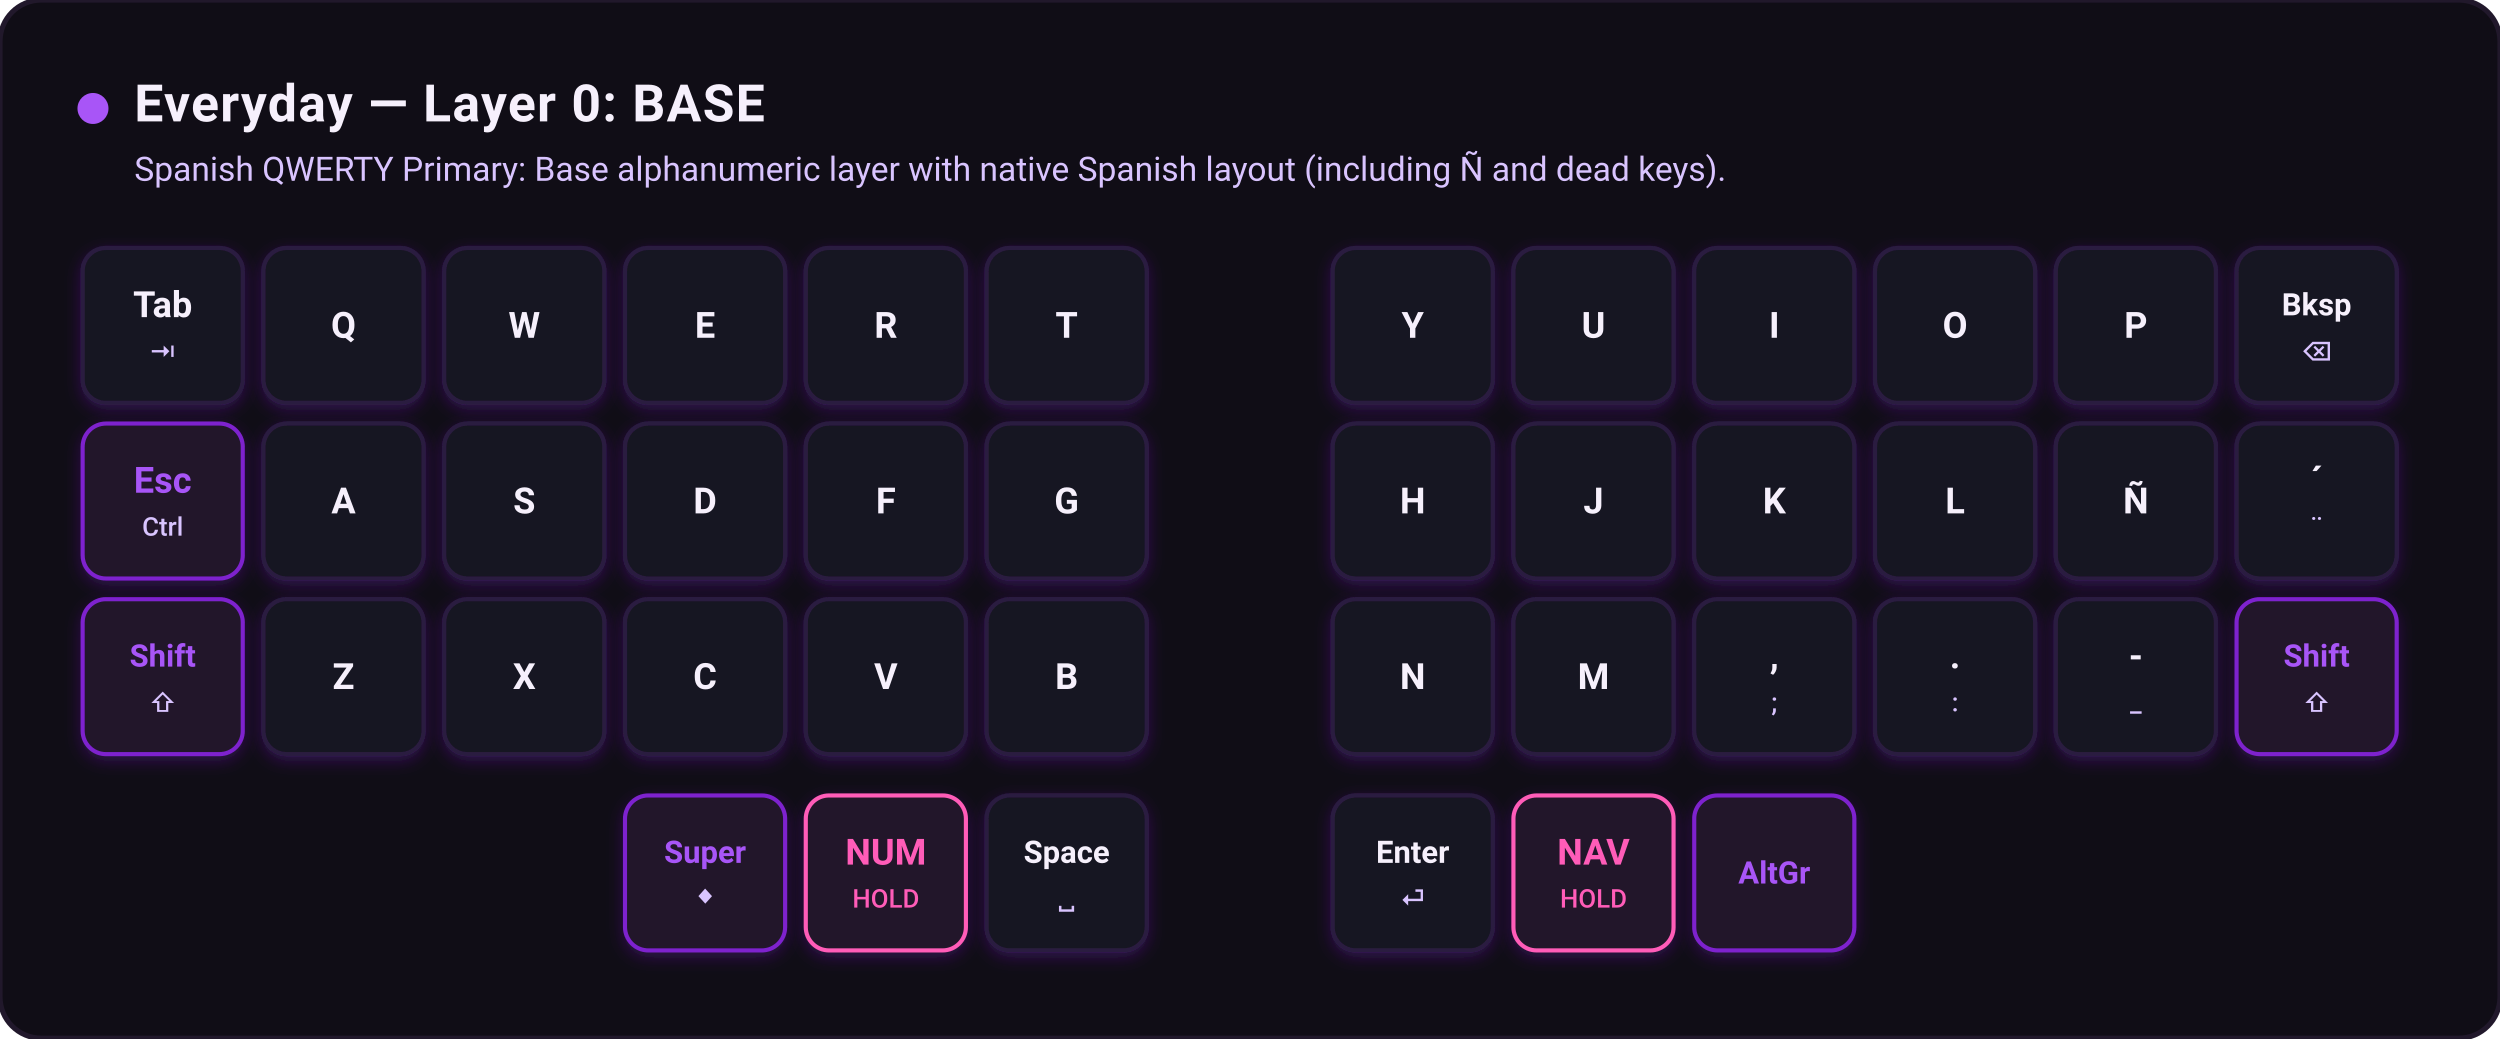
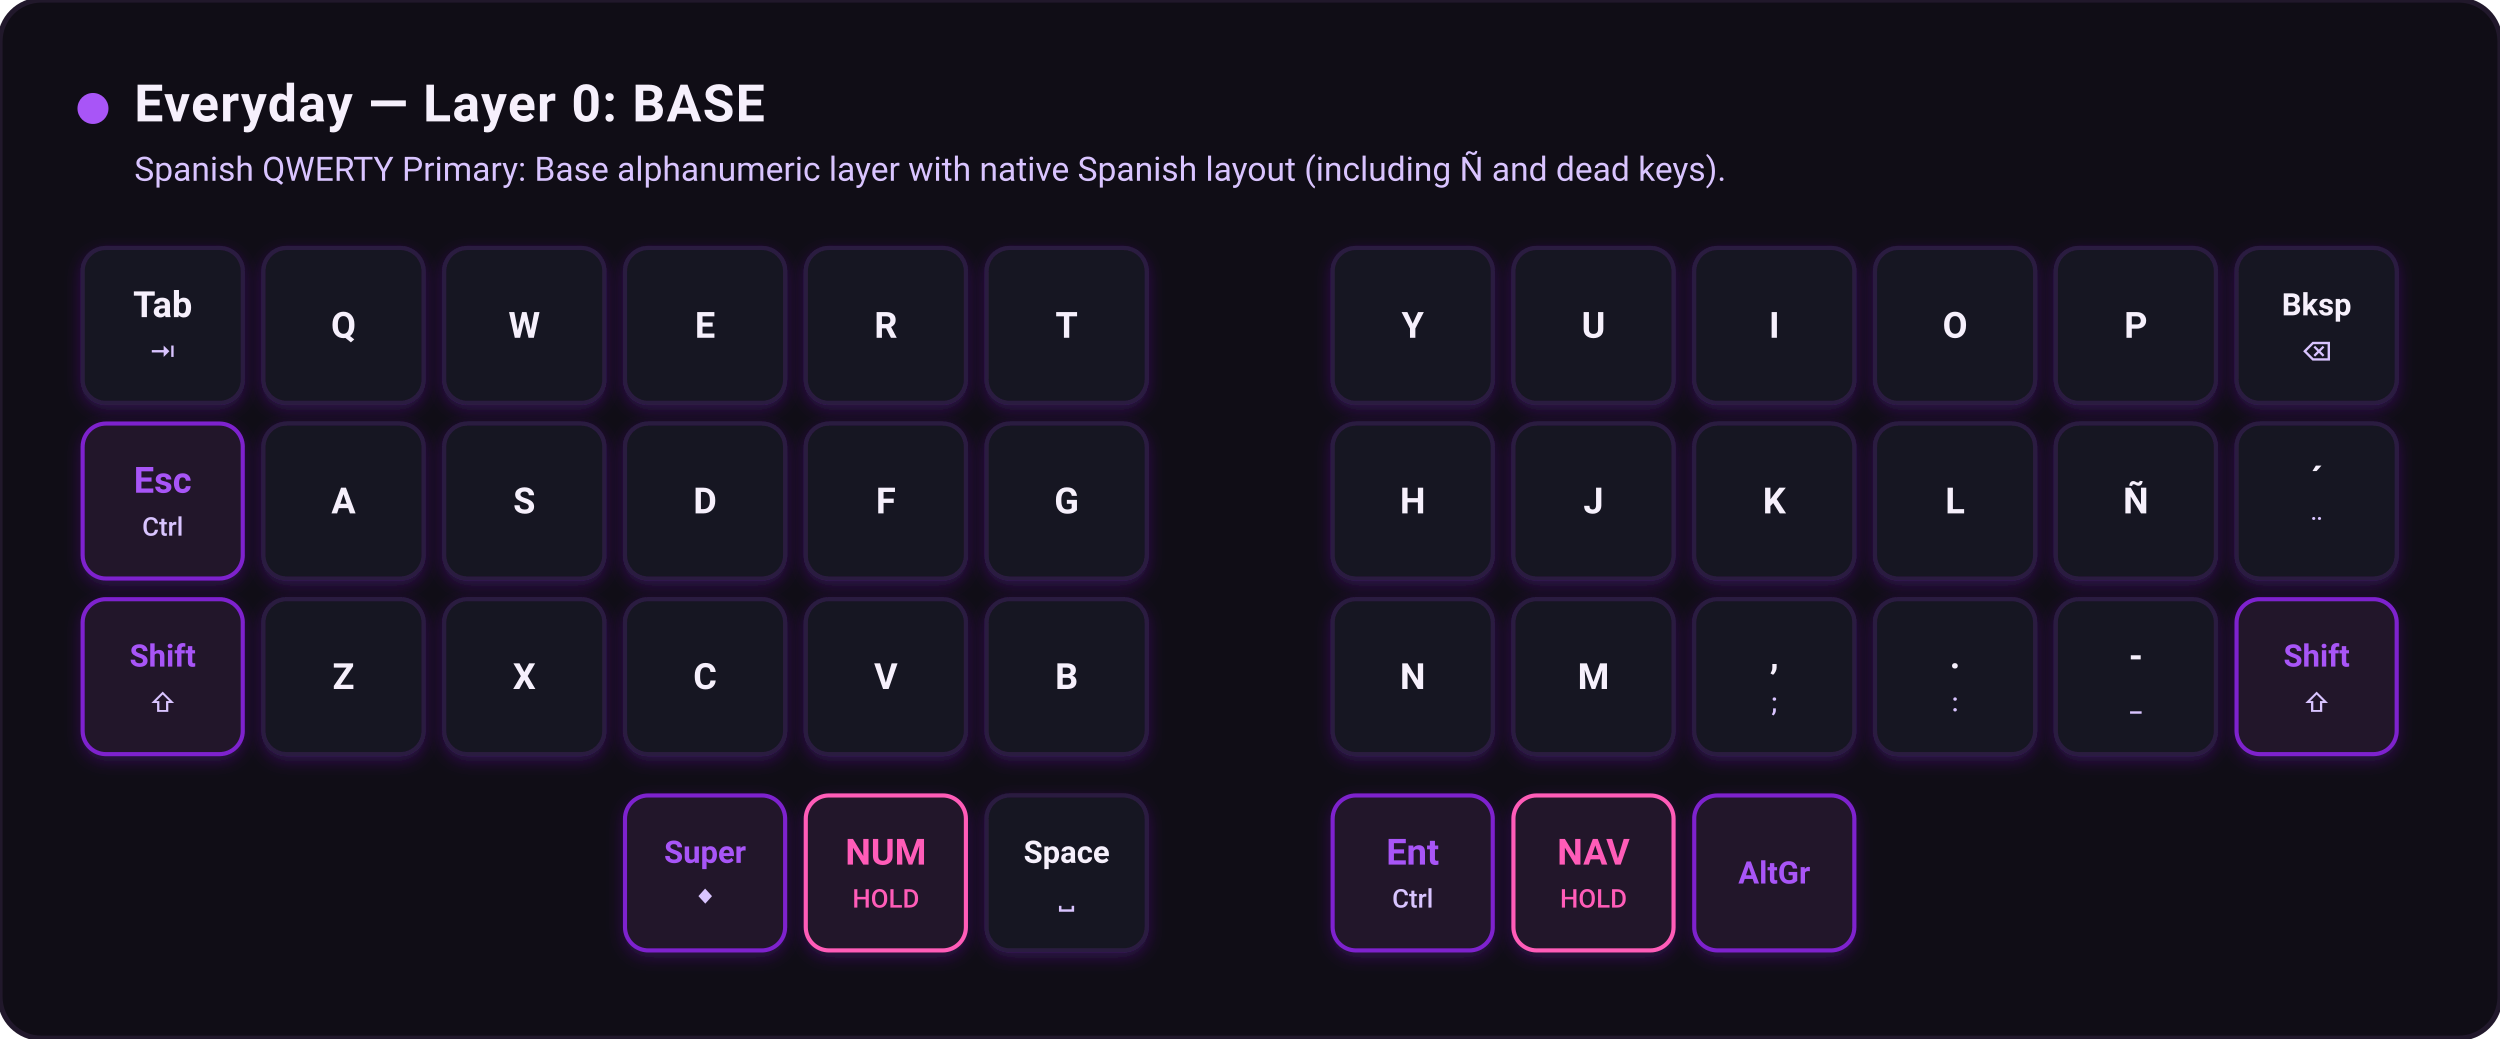
<svg xmlns="http://www.w3.org/2000/svg" viewBox="0 0 968 402" width="968" height="402">
  <defs>
    <style>
      .title { font-family: system-ui, -apple-system, 'Segoe UI', Roboto, Helvetica, Arial, sans-serif; font-size: 20px; font-weight: 700; fill: #F6F0FC; letter-spacing: 0.5px; }
      .subtitle { font-family: system-ui, -apple-system, 'Segoe UI', Roboto, Helvetica, Arial, sans-serif; font-size: 13px; fill: #D9C4FF; }
      .key-main { font-family: system-ui, -apple-system, 'Segoe UI', Roboto, Helvetica, Arial, sans-serif; font-weight: 600; text-anchor: middle; dominant-baseline: central; }
      .key-sub { font-family: system-ui, -apple-system, 'Segoe UI', Roboto, Helvetica, Arial, sans-serif; font-weight: 500; font-size: 10px; text-anchor: middle; dominant-baseline: central; }
    </style>
    <filter id="keyGlow" x="-20%" y="-20%" width="140%" height="140%">
      <feDropShadow dx="0" dy="2" stdDeviation="3" flood-color="#7E22CE" flood-opacity="0.3" />
    </filter>
  </defs>
  <rect width="968" height="402" fill="#100D16" rx="16" stroke="#21182B" stroke-width="2" />
  <circle cx="36" cy="42" r="6" fill="#A855F7" />
  <text x="52" y="47" class="title">Everyday — Layer 0: BASE</text>
  <text x="52" y="70" class="subtitle">Spanish QWERTY Primary: Base alphanumeric layer with native Spanish layout (including Ñ and dead keys).</text>
  <g transform="translate(32, 96)">
    <rect x="0" y="0" width="62" height="60" rx="9" ry="9" fill="#181224" stroke="#2c1e40" stroke-width="1.6" filter="url(#keyGlow)" />
    <text x="31.0" y="22.0" font-size="14" fill="#F6F0FC" class="key-main">Tab</text>
    <text x="31.0" y="40.0" fill="#D9C4FF" class="key-sub">⇥</text>
    <rect x="70" y="0" width="62" height="60" rx="9" ry="9" fill="#181224" stroke="#2c1e40" stroke-width="1.6" filter="url(#keyGlow)" />
    <text x="101.0" y="30.0" font-size="14" fill="#F6F0FC" class="key-main">Q</text>
    <rect x="140" y="0" width="62" height="60" rx="9" ry="9" fill="#181224" stroke="#2c1e40" stroke-width="1.6" filter="url(#keyGlow)" />
    <text x="171.0" y="30.0" font-size="14" fill="#F6F0FC" class="key-main">W</text>
    <rect x="210" y="0" width="62" height="60" rx="9" ry="9" fill="#181224" stroke="#2c1e40" stroke-width="1.6" filter="url(#keyGlow)" />
    <text x="241.0" y="30.0" font-size="14" fill="#F6F0FC" class="key-main">E</text>
    <rect x="280" y="0" width="62" height="60" rx="9" ry="9" fill="#181224" stroke="#2c1e40" stroke-width="1.6" filter="url(#keyGlow)" />
    <text x="311.0" y="30.0" font-size="14" fill="#F6F0FC" class="key-main">R</text>
    <rect x="350" y="0" width="62" height="60" rx="9" ry="9" fill="#181224" stroke="#2c1e40" stroke-width="1.6" filter="url(#keyGlow)" />
    <text x="381.0" y="30.0" font-size="14" fill="#F6F0FC" class="key-main">T</text>
    <rect x="484" y="0" width="62" height="60" rx="9" ry="9" fill="#181224" stroke="#2c1e40" stroke-width="1.6" filter="url(#keyGlow)" />
    <text x="515.0" y="30.0" font-size="14" fill="#F6F0FC" class="key-main">Y</text>
    <rect x="554" y="0" width="62" height="60" rx="9" ry="9" fill="#181224" stroke="#2c1e40" stroke-width="1.6" filter="url(#keyGlow)" />
    <text x="585.0" y="30.0" font-size="14" fill="#F6F0FC" class="key-main">U</text>
    <rect x="624" y="0" width="62" height="60" rx="9" ry="9" fill="#181224" stroke="#2c1e40" stroke-width="1.6" filter="url(#keyGlow)" />
    <text x="655.0" y="30.0" font-size="14" fill="#F6F0FC" class="key-main">I</text>
    <rect x="694" y="0" width="62" height="60" rx="9" ry="9" fill="#181224" stroke="#2c1e40" stroke-width="1.6" filter="url(#keyGlow)" />
    <text x="725.0" y="30.0" font-size="14" fill="#F6F0FC" class="key-main">O</text>
    <rect x="764" y="0" width="62" height="60" rx="9" ry="9" fill="#181224" stroke="#2c1e40" stroke-width="1.6" filter="url(#keyGlow)" />
    <text x="795.0" y="30.0" font-size="14" fill="#F6F0FC" class="key-main">P</text>
    <rect x="834" y="0" width="62" height="60" rx="9" ry="9" fill="#181224" stroke="#2c1e40" stroke-width="1.6" filter="url(#keyGlow)" />
    <text x="865.0" y="22.0" font-size="12" fill="#F6F0FC" class="key-main">Bksp</text>
    <text x="865.0" y="40.0" fill="#D9C4FF" class="key-sub">⌫</text>
    <rect x="0" y="68" width="62" height="60" rx="9" ry="9" fill="#21182B" stroke="#7E22CE" stroke-width="1.6" filter="url(#keyGlow)" />
    <text x="31.0" y="90.0" font-size="14" fill="#A855F7" class="key-main">Esc</text>
    <text x="31.0" y="108.0" fill="#D9C4FF" class="key-sub">Ctrl</text>
    <rect x="70" y="68" width="62" height="60" rx="9" ry="9" fill="#181224" stroke="#2c1e40" stroke-width="1.6" filter="url(#keyGlow)" />
    <text x="101.0" y="98.0" font-size="14" fill="#F6F0FC" class="key-main">A</text>
    <rect x="140" y="68" width="62" height="60" rx="9" ry="9" fill="#181224" stroke="#2c1e40" stroke-width="1.6" filter="url(#keyGlow)" />
    <text x="171.0" y="98.0" font-size="14" fill="#F6F0FC" class="key-main">S</text>
    <rect x="210" y="68" width="62" height="60" rx="9" ry="9" fill="#181224" stroke="#2c1e40" stroke-width="1.6" filter="url(#keyGlow)" />
    <text x="241.0" y="98.0" font-size="14" fill="#F6F0FC" class="key-main">D</text>
    <rect x="280" y="68" width="62" height="60" rx="9" ry="9" fill="#181224" stroke="#2c1e40" stroke-width="1.6" filter="url(#keyGlow)" />
    <text x="311.0" y="98.0" font-size="14" fill="#F6F0FC" class="key-main">F</text>
    <rect x="350" y="68" width="62" height="60" rx="9" ry="9" fill="#181224" stroke="#2c1e40" stroke-width="1.6" filter="url(#keyGlow)" />
    <text x="381.0" y="98.0" font-size="14" fill="#F6F0FC" class="key-main">G</text>
    <rect x="484" y="68" width="62" height="60" rx="9" ry="9" fill="#181224" stroke="#2c1e40" stroke-width="1.6" filter="url(#keyGlow)" />
    <text x="515.0" y="98.0" font-size="14" fill="#F6F0FC" class="key-main">H</text>
    <rect x="554" y="68" width="62" height="60" rx="9" ry="9" fill="#181224" stroke="#2c1e40" stroke-width="1.6" filter="url(#keyGlow)" />
    <text x="585.0" y="98.0" font-size="14" fill="#F6F0FC" class="key-main">J</text>
    <rect x="624" y="68" width="62" height="60" rx="9" ry="9" fill="#181224" stroke="#2c1e40" stroke-width="1.6" filter="url(#keyGlow)" />
    <text x="655.0" y="98.0" font-size="14" fill="#F6F0FC" class="key-main">K</text>
    <rect x="694" y="68" width="62" height="60" rx="9" ry="9" fill="#181224" stroke="#2c1e40" stroke-width="1.6" filter="url(#keyGlow)" />
    <text x="725.0" y="98.0" font-size="14" fill="#F6F0FC" class="key-main">L</text>
    <rect x="764" y="68" width="62" height="60" rx="9" ry="9" fill="#181224" stroke="#2c1e40" stroke-width="1.6" filter="url(#keyGlow)" />
    <text x="795.0" y="98.0" font-size="14" fill="#F6F0FC" class="key-main">Ñ</text>
    <rect x="834" y="68" width="62" height="60" rx="9" ry="9" fill="#181224" stroke="#2c1e40" stroke-width="1.6" filter="url(#keyGlow)" />
    <text x="865.0" y="90.0" font-size="14" fill="#F6F0FC" class="key-main">´</text>
    <text x="865.0" y="108.0" fill="#D9C4FF" class="key-sub">¨</text>
    <rect x="0" y="136" width="62" height="60" rx="9" ry="9" fill="#21182B" stroke="#7E22CE" stroke-width="1.6" filter="url(#keyGlow)" />
    <text x="31.0" y="158.0" font-size="12" fill="#A855F7" class="key-main">Shift</text>
    <text x="31.0" y="176.0" fill="#D9C4FF" class="key-sub">⇧</text>
    <rect x="70" y="136" width="62" height="60" rx="9" ry="9" fill="#181224" stroke="#2c1e40" stroke-width="1.6" filter="url(#keyGlow)" />
    <text x="101.0" y="166.0" font-size="14" fill="#F6F0FC" class="key-main">Z</text>
    <rect x="140" y="136" width="62" height="60" rx="9" ry="9" fill="#181224" stroke="#2c1e40" stroke-width="1.6" filter="url(#keyGlow)" />
    <text x="171.0" y="166.0" font-size="14" fill="#F6F0FC" class="key-main">X</text>
    <rect x="210" y="136" width="62" height="60" rx="9" ry="9" fill="#181224" stroke="#2c1e40" stroke-width="1.6" filter="url(#keyGlow)" />
    <text x="241.0" y="166.0" font-size="14" fill="#F6F0FC" class="key-main">C</text>
    <rect x="280" y="136" width="62" height="60" rx="9" ry="9" fill="#181224" stroke="#2c1e40" stroke-width="1.6" filter="url(#keyGlow)" />
    <text x="311.0" y="166.0" font-size="14" fill="#F6F0FC" class="key-main">V</text>
    <rect x="350" y="136" width="62" height="60" rx="9" ry="9" fill="#181224" stroke="#2c1e40" stroke-width="1.6" filter="url(#keyGlow)" />
    <text x="381.0" y="166.0" font-size="14" fill="#F6F0FC" class="key-main">B</text>
    <rect x="484" y="136" width="62" height="60" rx="9" ry="9" fill="#181224" stroke="#2c1e40" stroke-width="1.6" filter="url(#keyGlow)" />
    <text x="515.0" y="166.0" font-size="14" fill="#F6F0FC" class="key-main">N</text>
    <rect x="554" y="136" width="62" height="60" rx="9" ry="9" fill="#181224" stroke="#2c1e40" stroke-width="1.6" filter="url(#keyGlow)" />
    <text x="585.0" y="166.0" font-size="14" fill="#F6F0FC" class="key-main">M</text>
    <rect x="624" y="136" width="62" height="60" rx="9" ry="9" fill="#181224" stroke="#2c1e40" stroke-width="1.6" filter="url(#keyGlow)" />
    <text x="655.0" y="158.0" font-size="14" fill="#F6F0FC" class="key-main">,</text>
    <text x="655.0" y="176.0" fill="#D9C4FF" class="key-sub">;</text>
    <rect x="694" y="136" width="62" height="60" rx="9" ry="9" fill="#181224" stroke="#2c1e40" stroke-width="1.6" filter="url(#keyGlow)" />
    <text x="725.0" y="158.0" font-size="14" fill="#F6F0FC" class="key-main">.</text>
    <text x="725.0" y="176.0" fill="#D9C4FF" class="key-sub">:</text>
    <rect x="764" y="136" width="62" height="60" rx="9" ry="9" fill="#181224" stroke="#2c1e40" stroke-width="1.6" filter="url(#keyGlow)" />
    <text x="795.0" y="158.0" font-size="14" fill="#F6F0FC" class="key-main">-</text>
    <text x="795.0" y="176.0" fill="#D9C4FF" class="key-sub">_</text>
    <rect x="834" y="136" width="62" height="60" rx="9" ry="9" fill="#21182B" stroke="#7E22CE" stroke-width="1.6" filter="url(#keyGlow)" />
    <text x="865.0" y="158.0" font-size="12" fill="#A855F7" class="key-main">Shift</text>
    <text x="865.0" y="176.0" fill="#D9C4FF" class="key-sub">⇧</text>
    <rect x="210" y="212" width="62" height="60" rx="9" ry="9" fill="#21182B" stroke="#7E22CE" stroke-width="1.6" filter="url(#keyGlow)" />
    <text x="241.0" y="234.0" font-size="12" fill="#A855F7" class="key-main">Super</text>
    <text x="241.0" y="252.0" fill="#D9C4FF" class="key-sub">◆</text>
    <rect x="280" y="212" width="62" height="60" rx="9" ry="9" fill="#21182B" stroke="#FF5CB8" stroke-width="1.6" filter="url(#keyGlow)" />
    <text x="311.0" y="234.0" font-size="14" fill="#FF5CB8" class="key-main">NUM</text>
    <text x="311.0" y="252.0" fill="#FF5CB8" class="key-sub">HOLD</text>
    <rect x="350" y="212" width="62" height="60" rx="9" ry="9" fill="#181224" stroke="#2c1e40" stroke-width="1.6" filter="url(#keyGlow)" />
    <text x="381.0" y="234.0" font-size="12" fill="#F6F0FC" class="key-main">Space</text>
    <text x="381.0" y="252.0" fill="#D9C4FF" class="key-sub">␣</text>
-     <rect x="484" y="212" width="62" height="60" rx="9" ry="9" fill="#181224" stroke="#2c1e40" stroke-width="1.6" filter="url(#keyGlow)" />
-     <text x="515.0" y="234.0" font-size="12" fill="#F6F0FC" class="key-main">Enter</text>
-     <text x="515.0" y="252.0" fill="#D9C4FF" class="key-sub">⏎</text>
+     <rect x="484" y="212" width="62" height="60" rx="9" ry="9" fill="#21182B" stroke="#7E22CE" stroke-width="1.6" filter="url(#keyGlow)" />
+     <text x="515.0" y="234.0" font-size="14" fill="#A855F7" class="key-main">Ent</text>
+     <text x="515.0" y="252.0" fill="#D9C4FF" class="key-sub">Ctrl</text>
    <rect x="554" y="212" width="62" height="60" rx="9" ry="9" fill="#21182B" stroke="#FF5CB8" stroke-width="1.6" filter="url(#keyGlow)" />
    <text x="585.0" y="234.0" font-size="14" fill="#FF5CB8" class="key-main">NAV</text>
    <text x="585.0" y="252.0" fill="#FF5CB8" class="key-sub">HOLD</text>
    <rect x="624" y="212" width="62" height="60" rx="9" ry="9" fill="#21182B" stroke="#7E22CE" stroke-width="1.6" filter="url(#keyGlow)" />
    <text x="655.0" y="242.0" font-size="12" fill="#A855F7" class="key-main">AltGr</text>
  </g>
</svg>
